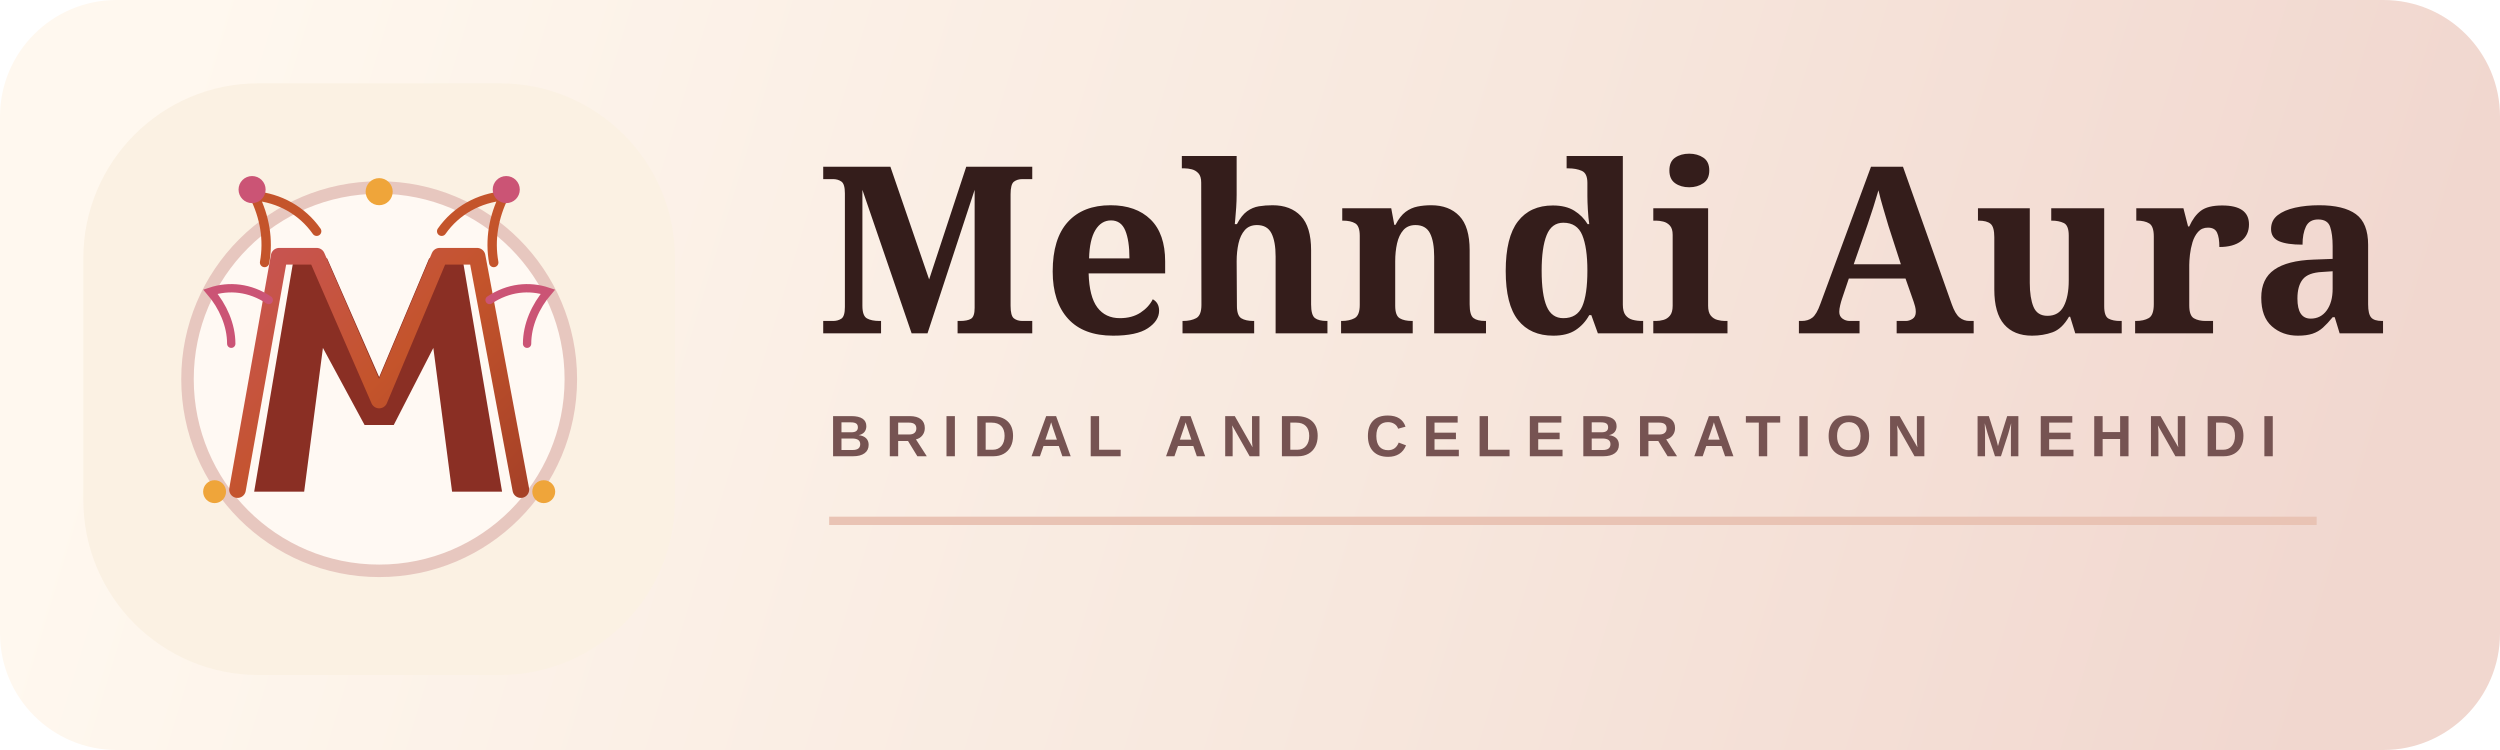
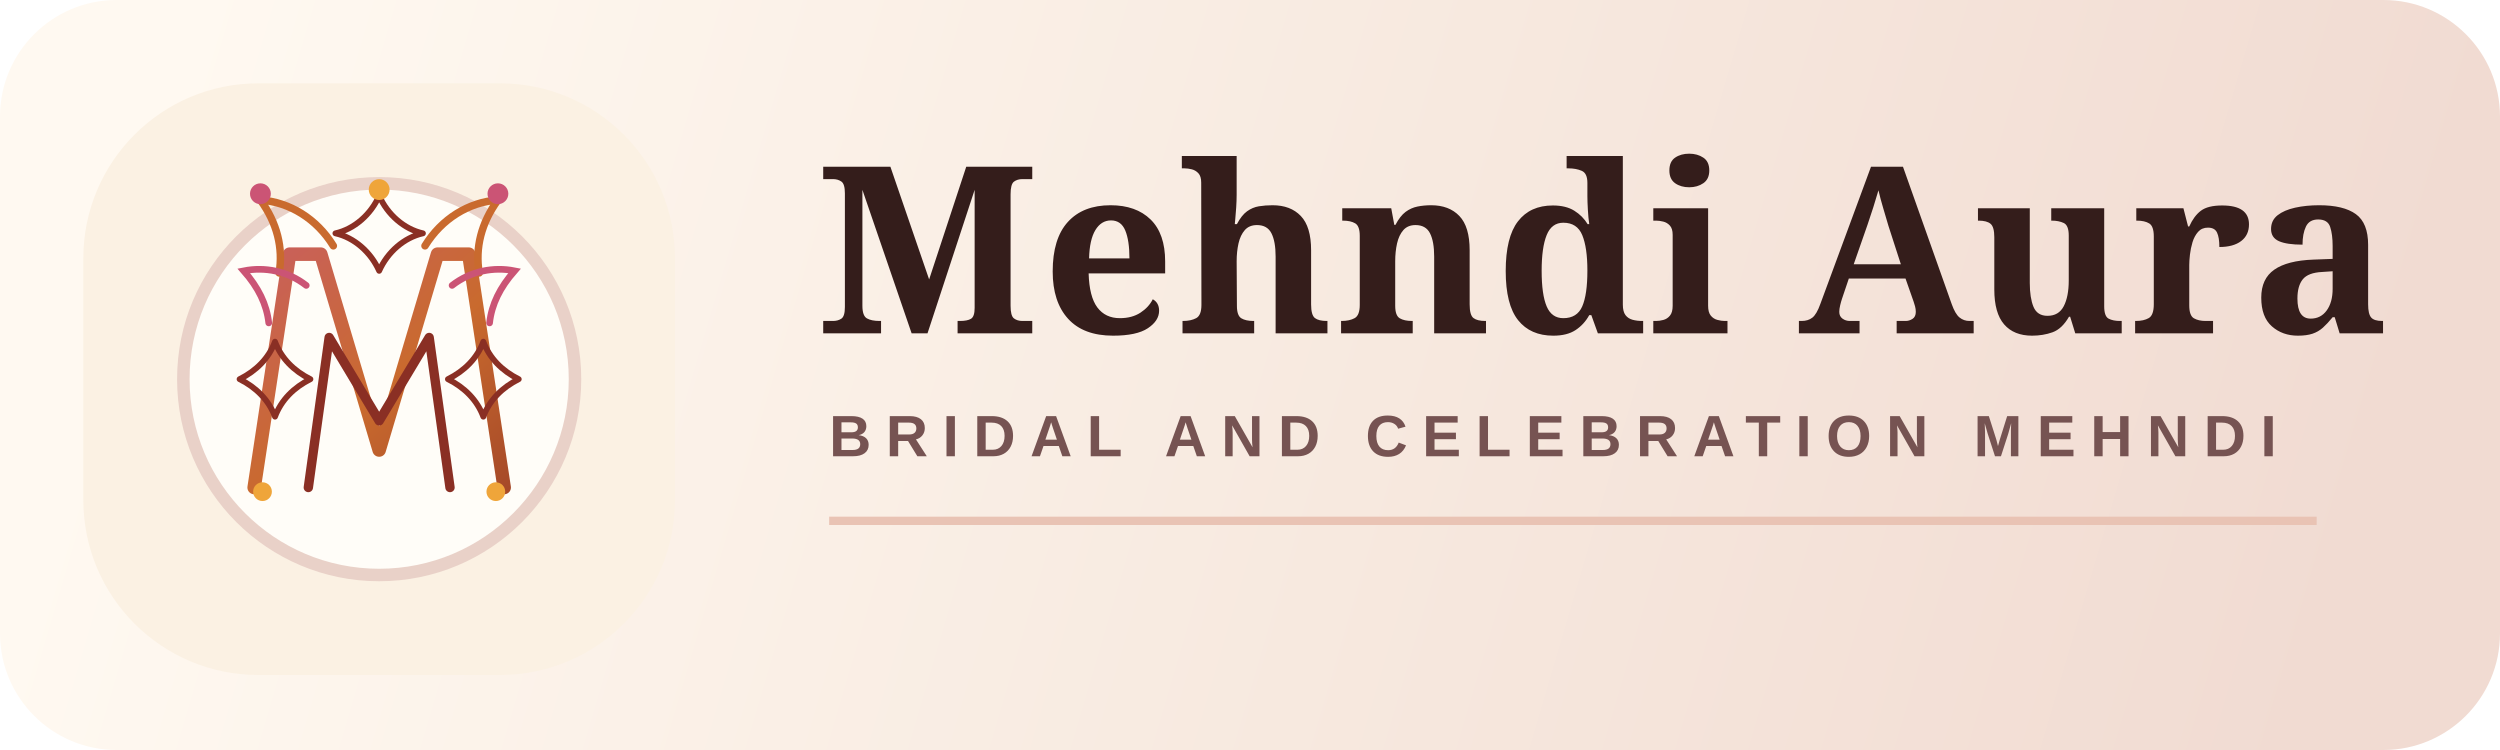
<svg xmlns="http://www.w3.org/2000/svg" width="1200" height="360" viewBox="0 0 1200 360" fill="none">
  <defs>
-     <linearGradient id="wmBg" x1="86" y1="24" x2="1114" y2="336" gradientUnits="userSpaceOnUse">
-       <stop stop-color="#FFF8EF" />
-       <stop offset="0.58" stop-color="#F7E7DD" />
-       <stop offset="1" stop-color="#F1D7CF" />
+     <linearGradient id="bg" x1="84" y1="30" x2="1110" y2="332" gradientUnits="userSpaceOnUse">
+       <stop stop-color="#FFF9F1" />
+       <stop offset="0.56" stop-color="#F7E9DF" />
+       <stop offset="1" stop-color="#F1DBD2" />
    </linearGradient>
-     <linearGradient id="wmInk" x1="84" y1="58" x2="312" y2="292" gradientUnits="userSpaceOnUse">
-       <stop stop-color="#CB5475" />
-       <stop offset="0.48" stop-color="#C4542B" />
+     <linearGradient id="stroke" x1="98" y1="78" x2="278" y2="286" gradientUnits="userSpaceOnUse">
+       <stop stop-color="#C95A76" />
+       <stop offset="0.5" stop-color="#C96A2E" />
      <stop offset="1" stop-color="#8A2F24" />
    </linearGradient>
  </defs>
-   <rect width="1200" height="360" rx="56" fill="url(#wmBg)" />
+   <rect width="1200" height="360" rx="56" fill="url(#bg)" />
  <rect x="40" y="40" width="284" height="284" rx="84" fill="#FBF1E3" />
-   <circle cx="182" cy="182" r="92" fill="#FFF9F3" stroke="#E7C7BF" stroke-width="6" />
-   <path d="M122 236L141 124H157L182 181L206 124H222L241 236H217L208 167L189 204H175L155 167L146 236H122Z" fill="#8A2F24" />
-   <path d="M114 235L134 123H152L182 192L211 123H229L250 235" stroke="url(#wmInk)" stroke-width="8" stroke-linecap="round" stroke-linejoin="round" />
-   <path d="M152 111C145 101 134 95 122 94C127 104 129 115 127 126" stroke="#C4542B" stroke-width="4.5" stroke-linecap="round" />
-   <path d="M212 111C219 101 230 95 242 94C237 104 235 115 237 126" stroke="#C4542B" stroke-width="4.5" stroke-linecap="round" />
-   <path d="M129 144C120 138 110 137 101 140C107 147 111 156 111 165" stroke="#CB5475" stroke-width="4" stroke-linecap="round" />
-   <path d="M235 144C244 138 254 137 263 140C257 147 253 156 253 165" stroke="#CB5475" stroke-width="4" stroke-linecap="round" />
+   <circle cx="182" cy="182" r="94" fill="#FFFDF8" stroke="#E9D1C8" stroke-width="6" />
+   <path d="M122 234L139 122H154L182 216L210 122H225L242 234" stroke="url(#stroke)" stroke-width="6.5" stroke-linecap="round" stroke-linejoin="round" />
+   <path d="M148 234L158 162L182 202L206 162L216 234" stroke="#8A2F24" stroke-width="4.5" stroke-linecap="round" stroke-linejoin="round" />
+   <path d="M160 118C152 105 139 97 125 96C133 107 136 119 134 131" stroke="#C96A2E" stroke-width="3.6" stroke-linecap="round" />
+   <path d="M204 118C212 105 225 97 239 96C231 107 228 119 230 131" stroke="#C96A2E" stroke-width="3.6" stroke-linecap="round" />
+   <path d="M147 137C138 130 127 128 117 130C124 138 128 146 129 155" stroke="#CB5475" stroke-width="3.2" stroke-linecap="round" />
+   <path d="M217 137C226 130 237 128 247 130C240 138 236 146 235 155" stroke="#CB5475" stroke-width="3.2" stroke-linecap="round" />
+   <g stroke="#8A2F24" stroke-width="2.8" stroke-linecap="round" stroke-linejoin="round">
+     <path d="M182 94C186 103 194 110 203 112C194 114 186 121 182 130C178 121 170 114 161 112C170 110 178 103 182 94Z" />
+     <path d="M115 182C123 186 129 192 132 200C135 192 141 186 149 182C141 178 135 172 132 164C129 172 123 178 115 182Z" />
+     <path d="M215 182C223 186 229 192 232 200C235 192 241 186 249 182C241 178 235 172 232 164C229 172 223 178 215 182Z" />
+   </g>
  <g fill="#CB5475">
-     <circle cx="121" cy="91" r="6.5" />
-     <circle cx="243" cy="91" r="6.5" />
+     <circle cx="125" cy="93" r="5" />
+     <circle cx="239" cy="93" r="5" />
  </g>
  <g fill="#EFA53A">
-     <circle cx="182" cy="92" r="6.5" />
-     <circle cx="103" cy="236" r="5.5" />
-     <circle cx="261" cy="236" r="5.5" />
+     <circle cx="182" cy="91" r="5" />
+     <circle cx="126" cy="236" r="4.5" />
+     <circle cx="238" cy="236" r="4.5" />
  </g>
  <text x="392" y="160" fill="#341D1B" font-family="'Cormorant Garamond', Georgia, serif" font-size="112" font-weight="700" letter-spacing="1.4">Mehndi Aura</text>
  <text x="398" y="219" fill="#765352" font-family="'Manrope', Arial, sans-serif" font-size="28" font-weight="600" letter-spacing="7">BRIDAL AND CELEBRATION MEHNDI</text>
  <path d="M398 250H1112" stroke="#E9C3B4" stroke-width="4" />
</svg>
